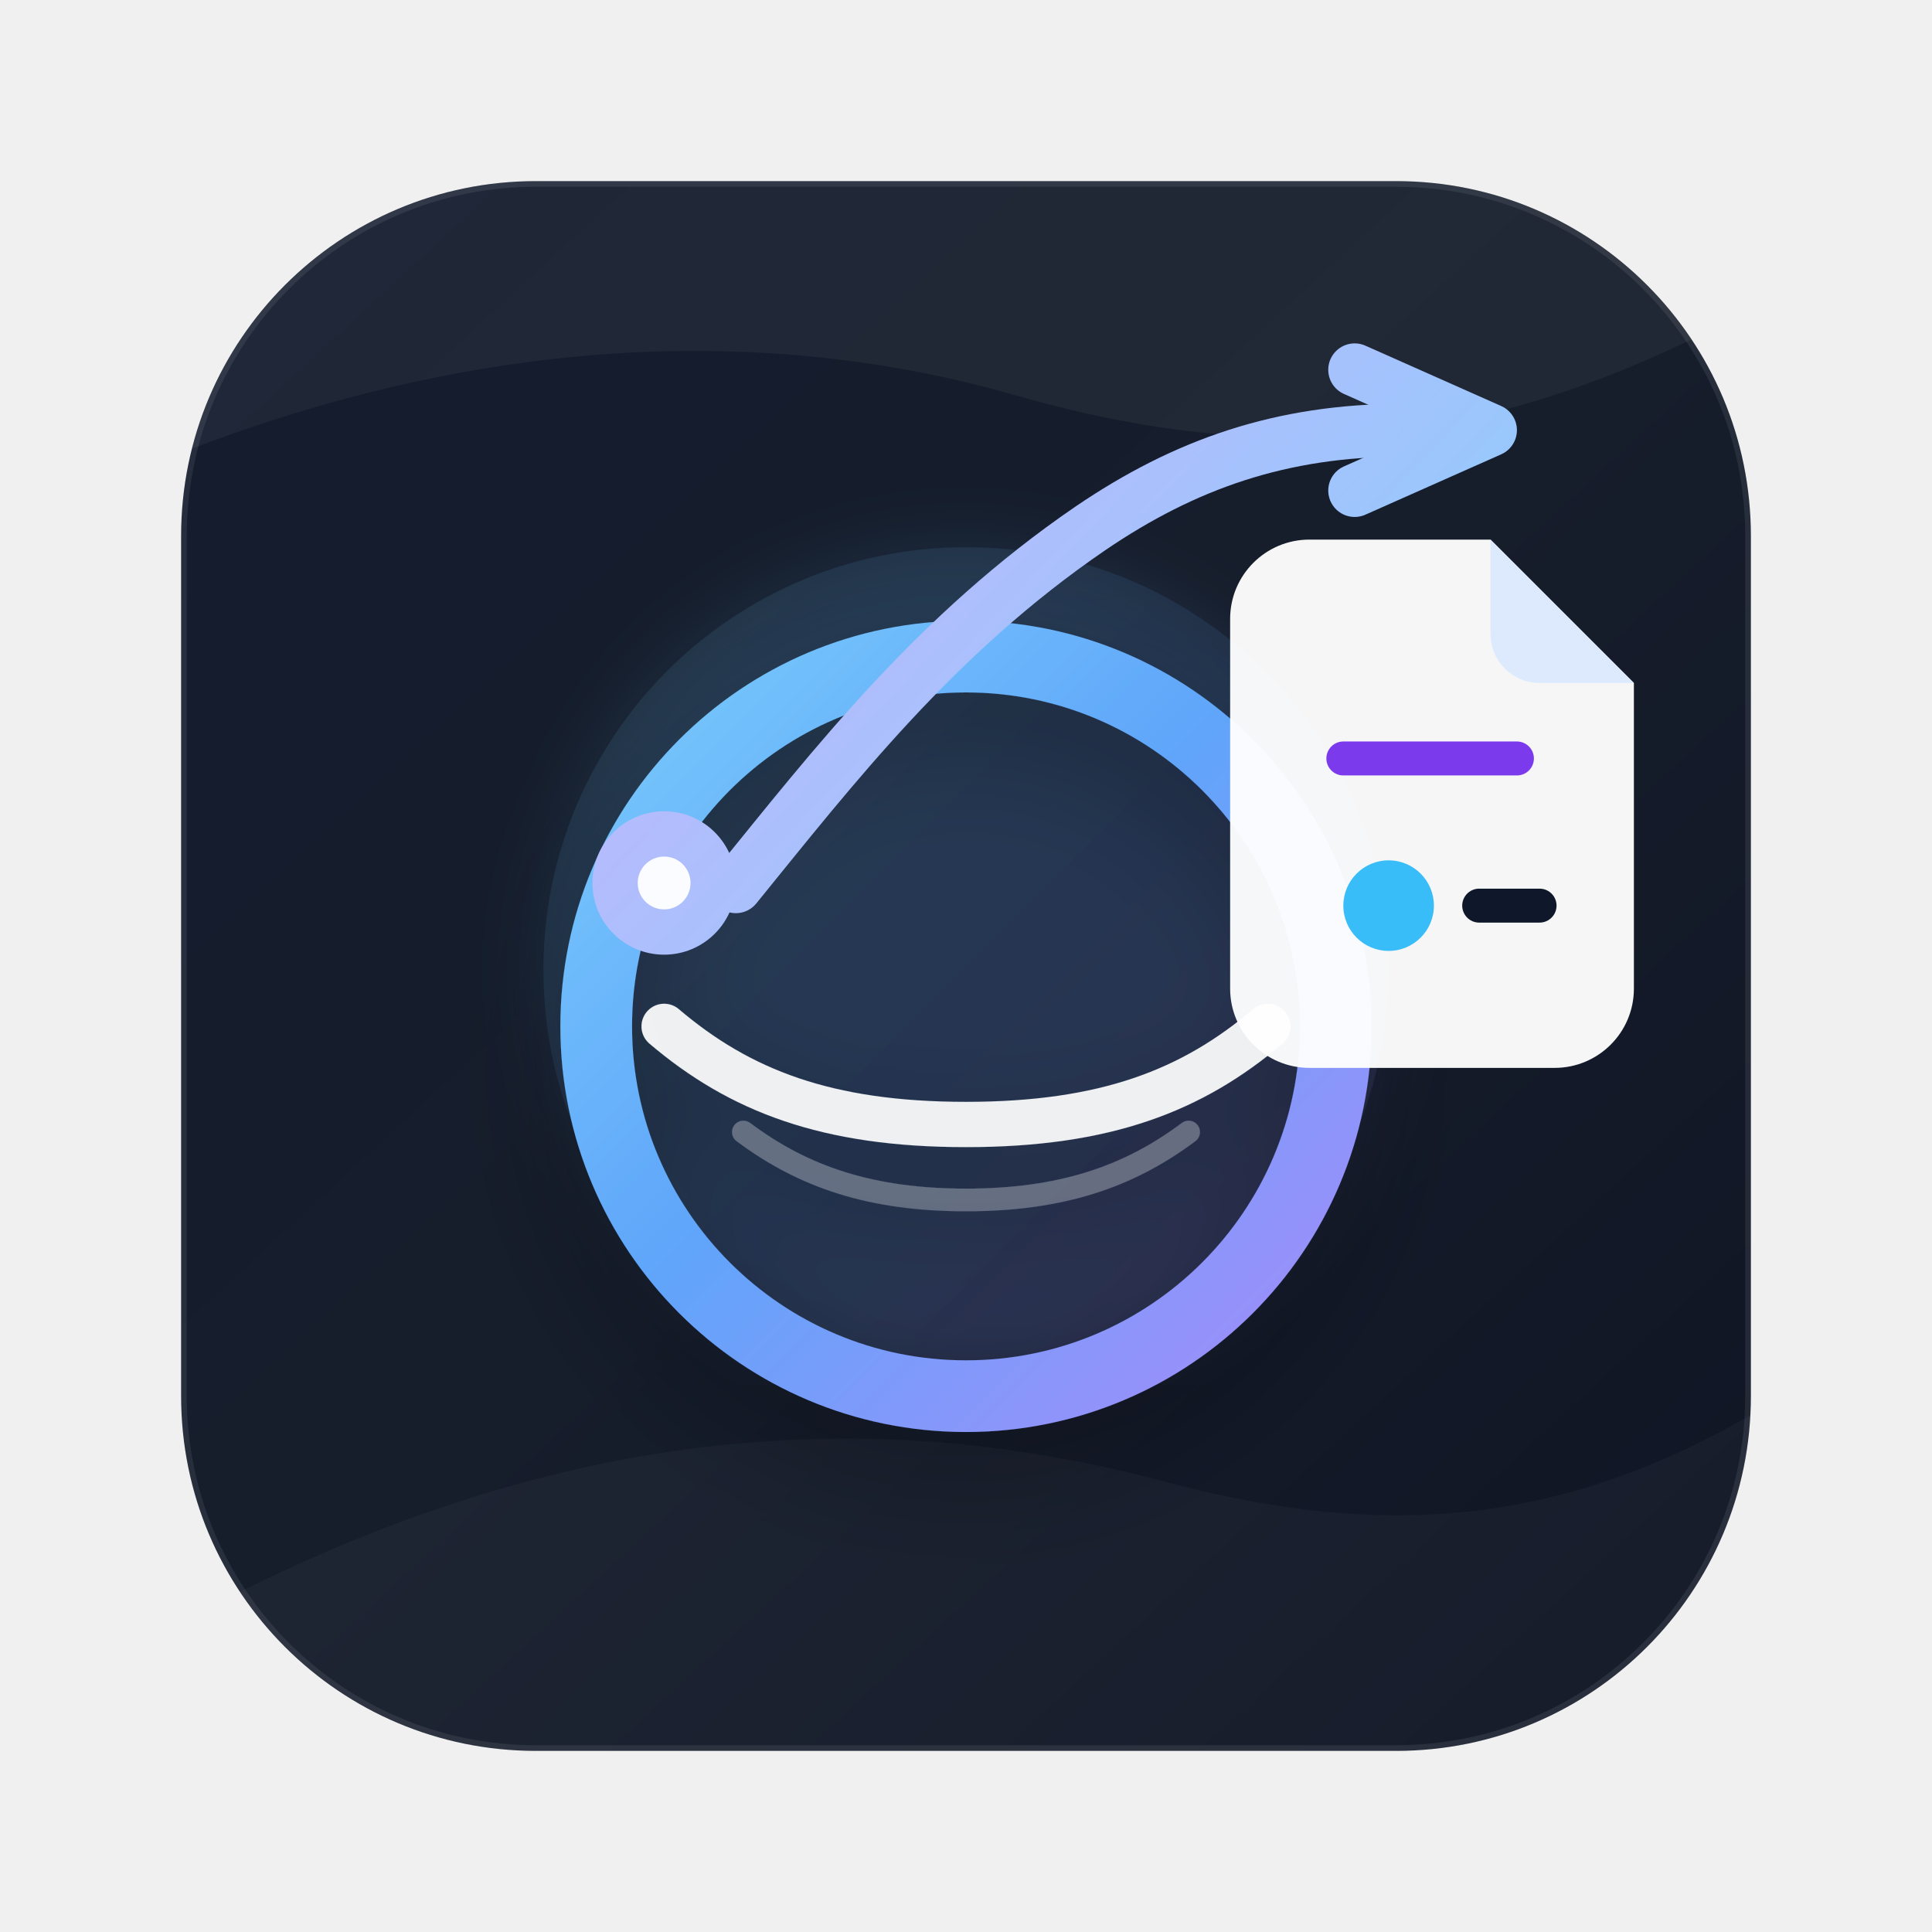
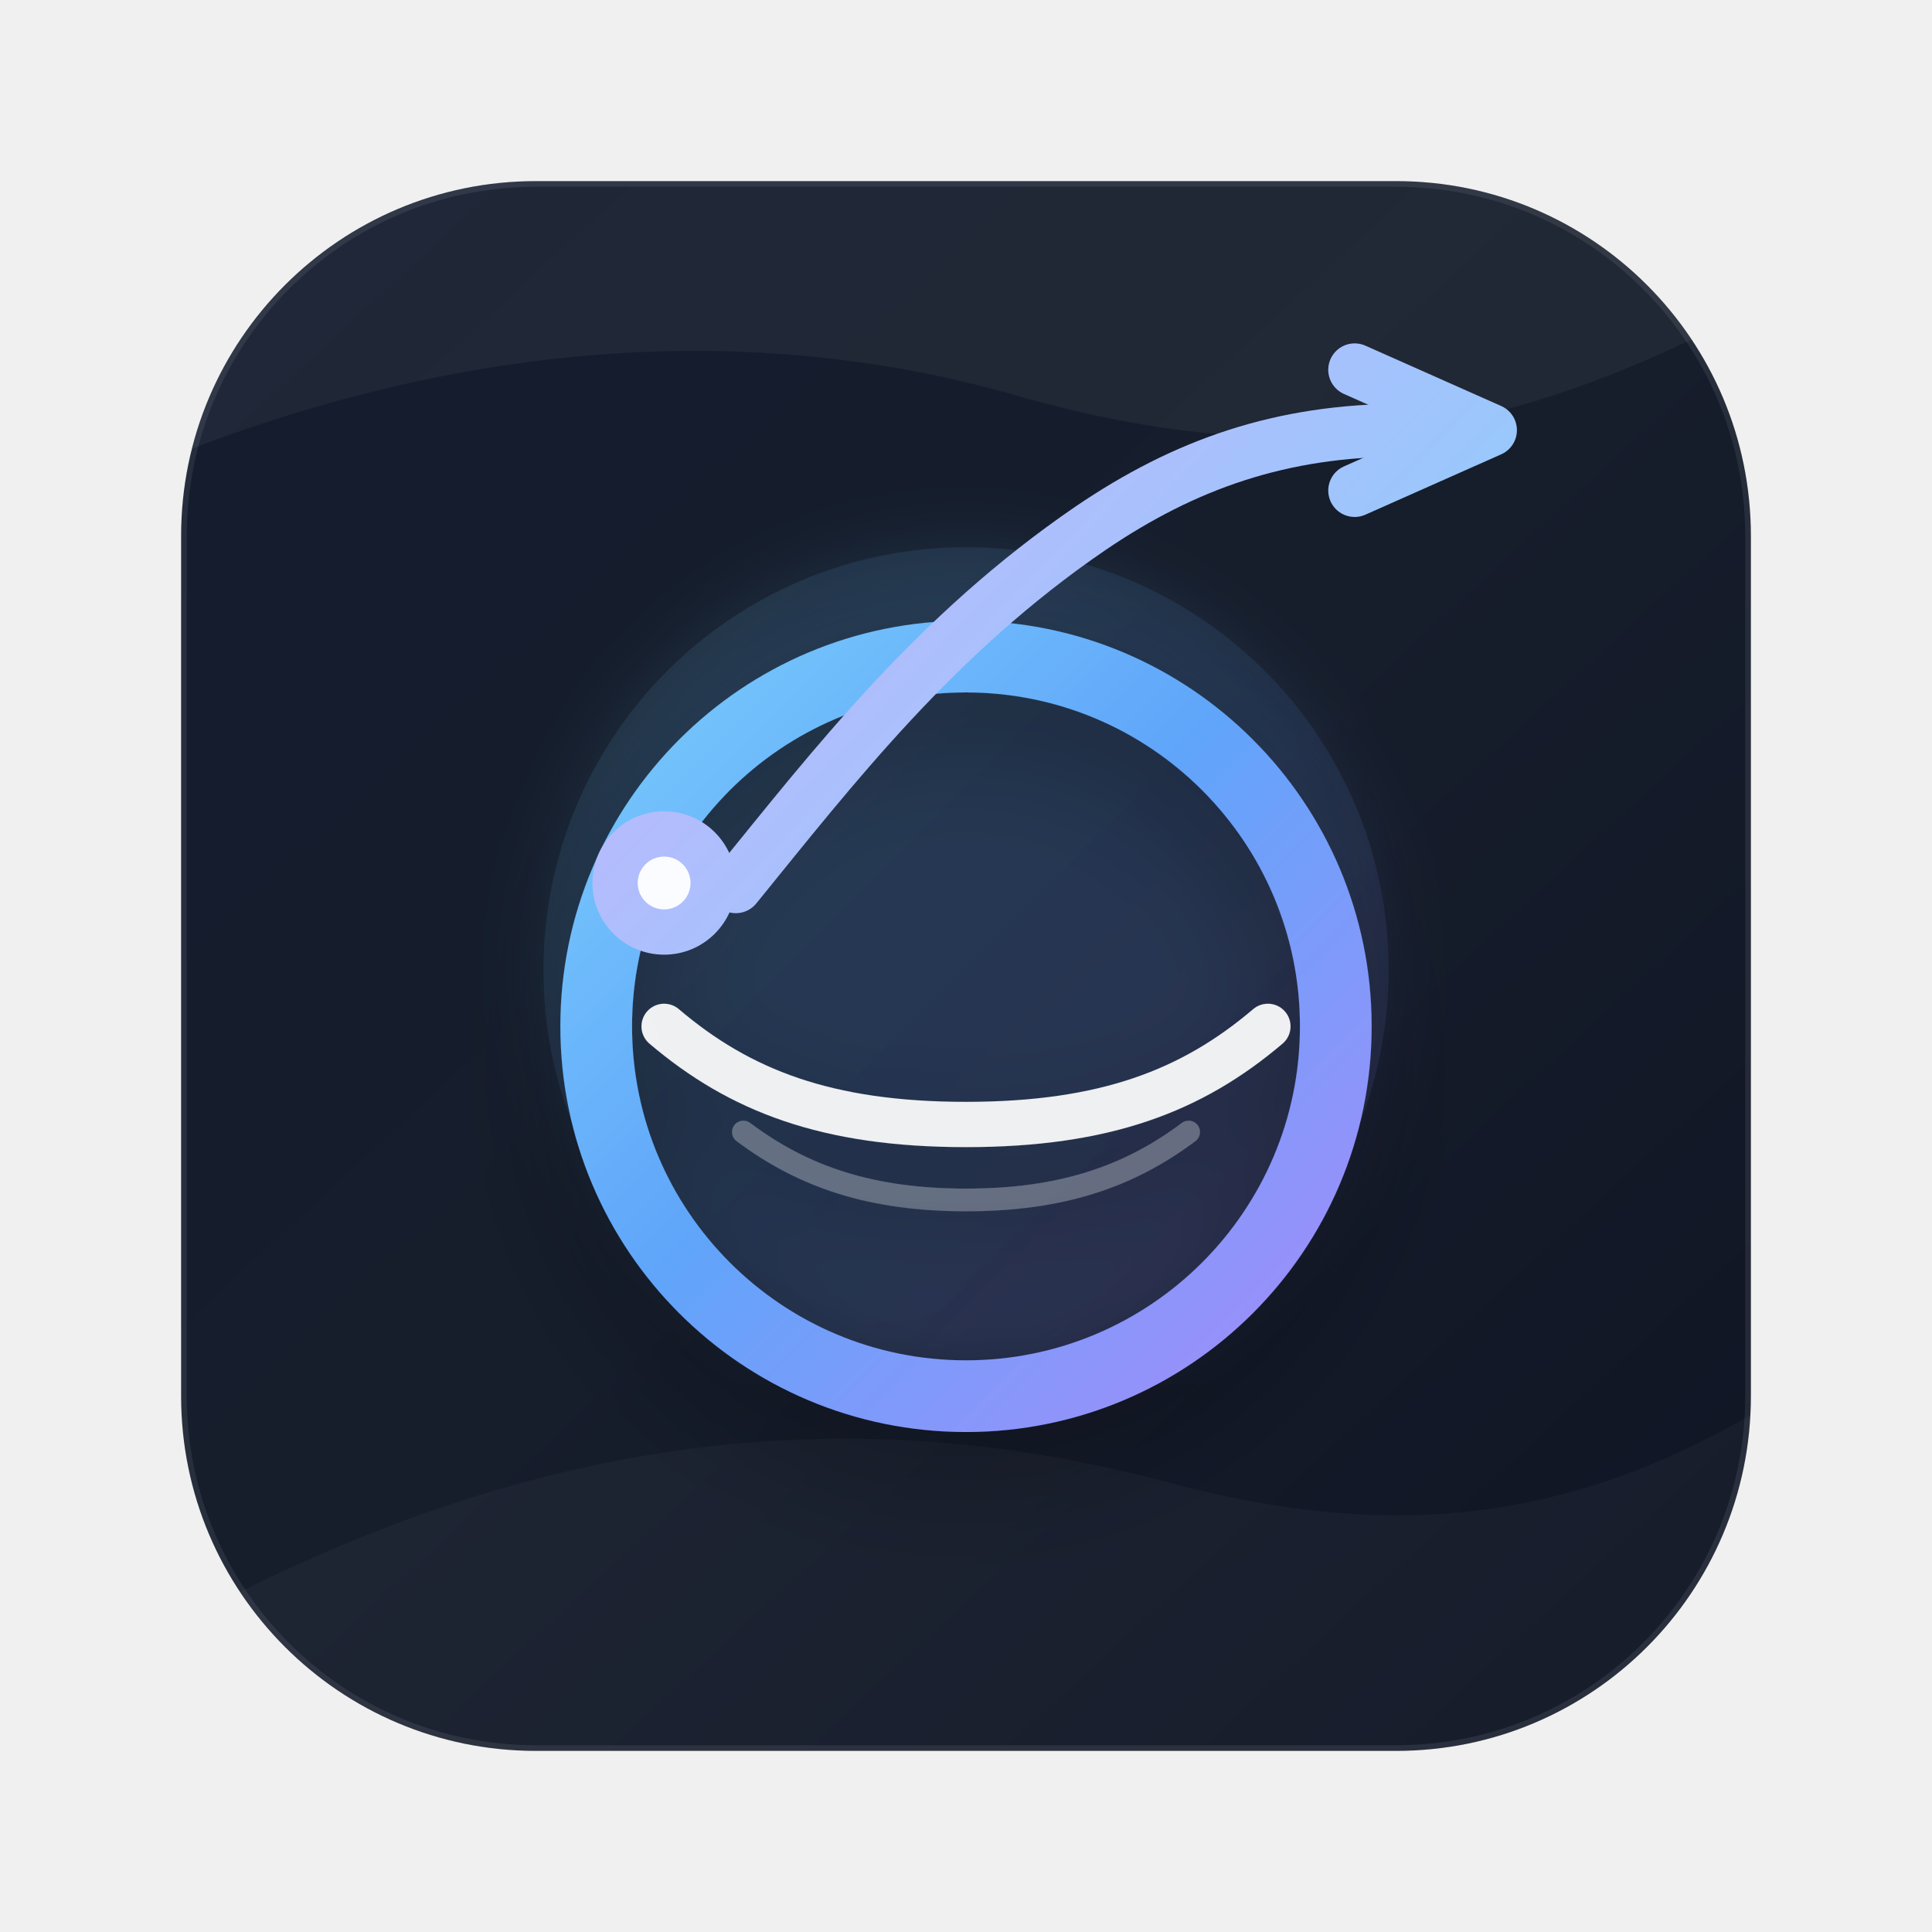
<svg xmlns="http://www.w3.org/2000/svg" width="1024" height="1024" viewBox="0 0 1024 1024" fill="none">
  <defs>
    <linearGradient id="bg" x1="128" y1="96" x2="896" y2="928" gradientUnits="userSpaceOnUse">
      <stop offset="0" stop-color="#0F172A" />
      <stop offset="0.5" stop-color="#111827" />
      <stop offset="1" stop-color="#0B1020" />
    </linearGradient>
    <linearGradient id="ring" x1="292" y1="292" x2="732" y2="732" gradientUnits="userSpaceOnUse">
      <stop offset="0" stop-color="#7DD3FC" />
      <stop offset="0.5" stop-color="#60A5FA" />
      <stop offset="1" stop-color="#A78BFA" />
    </linearGradient>
    <linearGradient id="accent" x1="350" y1="240" x2="740" y2="610" gradientUnits="userSpaceOnUse">
      <stop offset="0" stop-color="#C4B5FD" />
      <stop offset="1" stop-color="#7DD3FC" />
    </linearGradient>
    <filter id="shadow" x="180" y="180" width="664" height="664" filterUnits="userSpaceOnUse" color-interpolation-filters="sRGB">
      <feDropShadow dx="0" dy="24" stdDeviation="28" flood-color="#000000" flood-opacity="0.28" />
    </filter>
    <filter id="glow" x="250" y="210" width="524" height="524" filterUnits="userSpaceOnUse" color-interpolation-filters="sRGB">
      <feGaussianBlur stdDeviation="18" result="blur" />
      <feMerge>
        <feMergeNode in="blur" />
        <feMergeNode in="SourceGraphic" />
      </feMerge>
    </filter>
    <clipPath id="iconClip">
      <rect x="96" y="96" width="832" height="832" rx="188" />
    </clipPath>
  </defs>
  <g clip-path="url(#iconClip)">
    <rect x="96" y="96" width="832" height="832" rx="188" fill="url(#bg)" />
    <rect x="96" y="96" width="832" height="832" rx="188" fill="white" fill-opacity="0.02" />
    <path d="M96 240C250 180 402 170 540 210C694 254 808 228 928 164V96H96V240Z" fill="white" fill-opacity="0.05" />
    <path d="M96 860C280 760 450 740 620 786C730 815 824 810 928 750V928H96V860Z" fill="white" fill-opacity="0.035" />
    <circle cx="512" cy="514" r="224" fill="url(#ring)" fill-opacity="0.10" filter="url(#glow)" />
    <g filter="url(#shadow)">
      <circle cx="512" cy="544" r="196" stroke="url(#ring)" stroke-width="38" />
      <path d="M352 544C392 578 438 596 512 596C586 596 632 578 672 544" stroke="white" stroke-opacity="0.92" stroke-width="24" stroke-linecap="round" />
      <path d="M394 600C426 624 462 636 512 636C562 636 598 624 630 600" stroke="white" stroke-opacity="0.26" stroke-width="12" stroke-linecap="round" />
    </g>
    <path d="M390 470C442 406 496 336 578 280C628 246 679 228 744 228" stroke="url(#accent)" stroke-width="28" stroke-linecap="round" />
    <path d="M718 196L790 228L718 260" stroke="url(#accent)" stroke-width="28" stroke-linecap="round" stroke-linejoin="round" />
    <circle cx="352" cy="468" r="38" fill="url(#accent)" />
    <circle cx="352" cy="468" r="14" fill="white" fill-opacity="0.95" />
-     <g transform="translate(652 286)">
-       <path d="M0 42C0 18.804 18.804 0 42 0H138L214 76V238C214 261.196 195.196 280 172 280H42C18.804 280 0 261.196 0 238V42Z" fill="white" fill-opacity="0.96" />
-       <path d="M138 0V50C138 64.359 149.641 76 164 76H214" fill="#DDEAFE" />
-       <path d="M60 116H152" stroke="#7C3AED" stroke-width="18" stroke-linecap="round" />
-       <circle cx="84" cy="194" r="24" fill="#38BDF8" />
-       <path d="M132 194H164" stroke="#0F172A" stroke-width="18" stroke-linecap="round" />
-     </g>
    <rect x="96" y="96" width="832" height="832" rx="188" stroke="white" stroke-opacity="0.08" stroke-width="6" />
  </g>
</svg>
